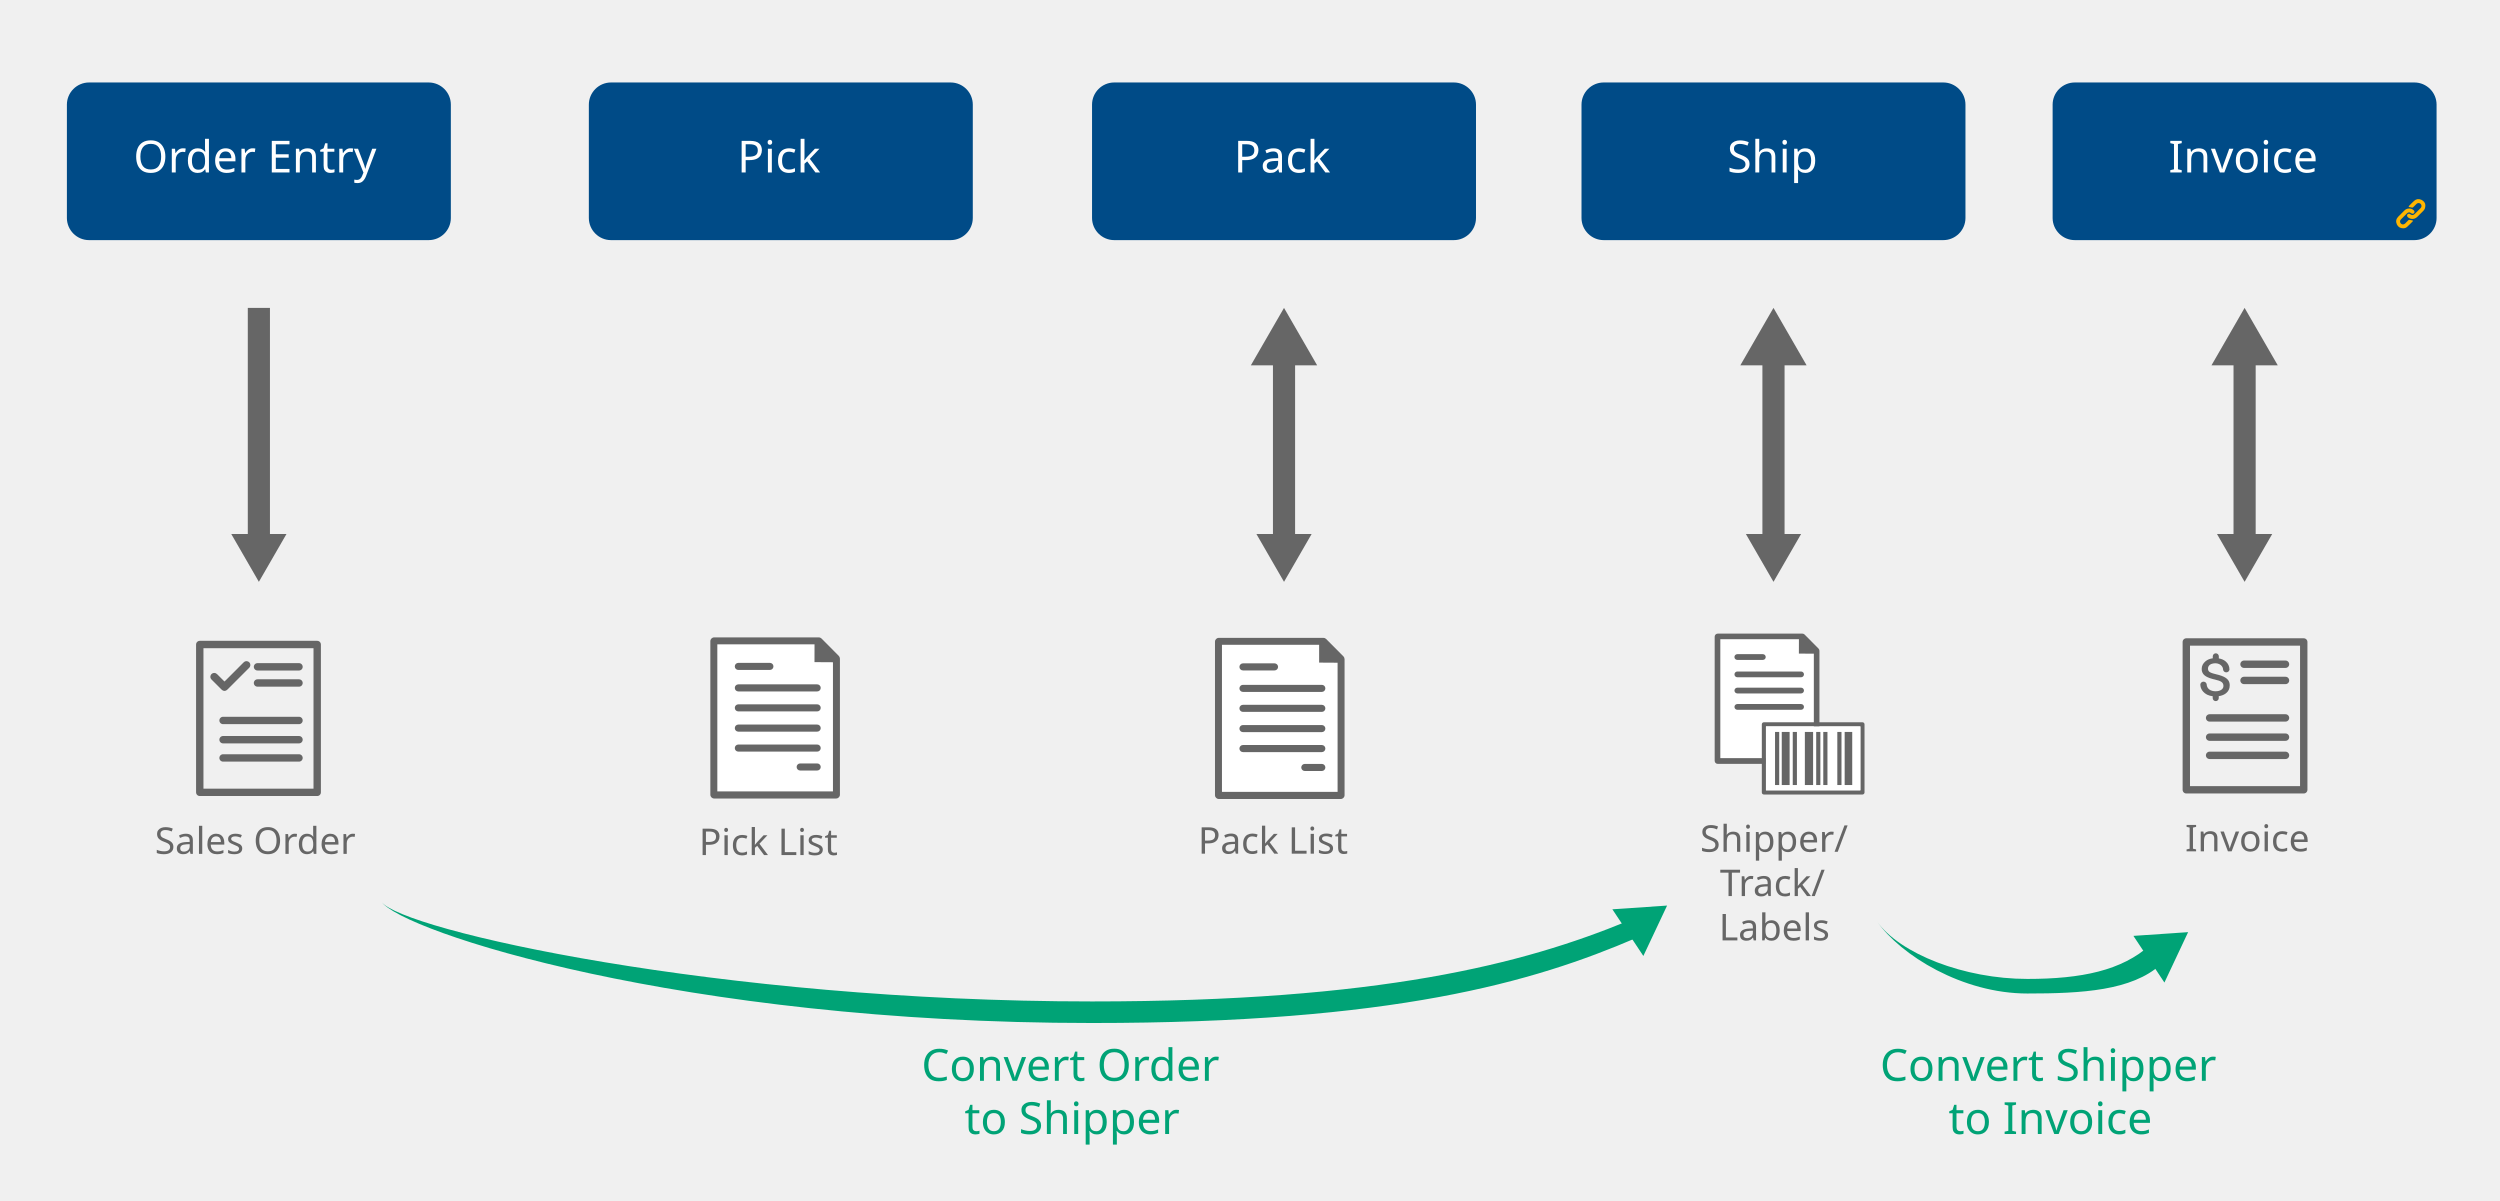
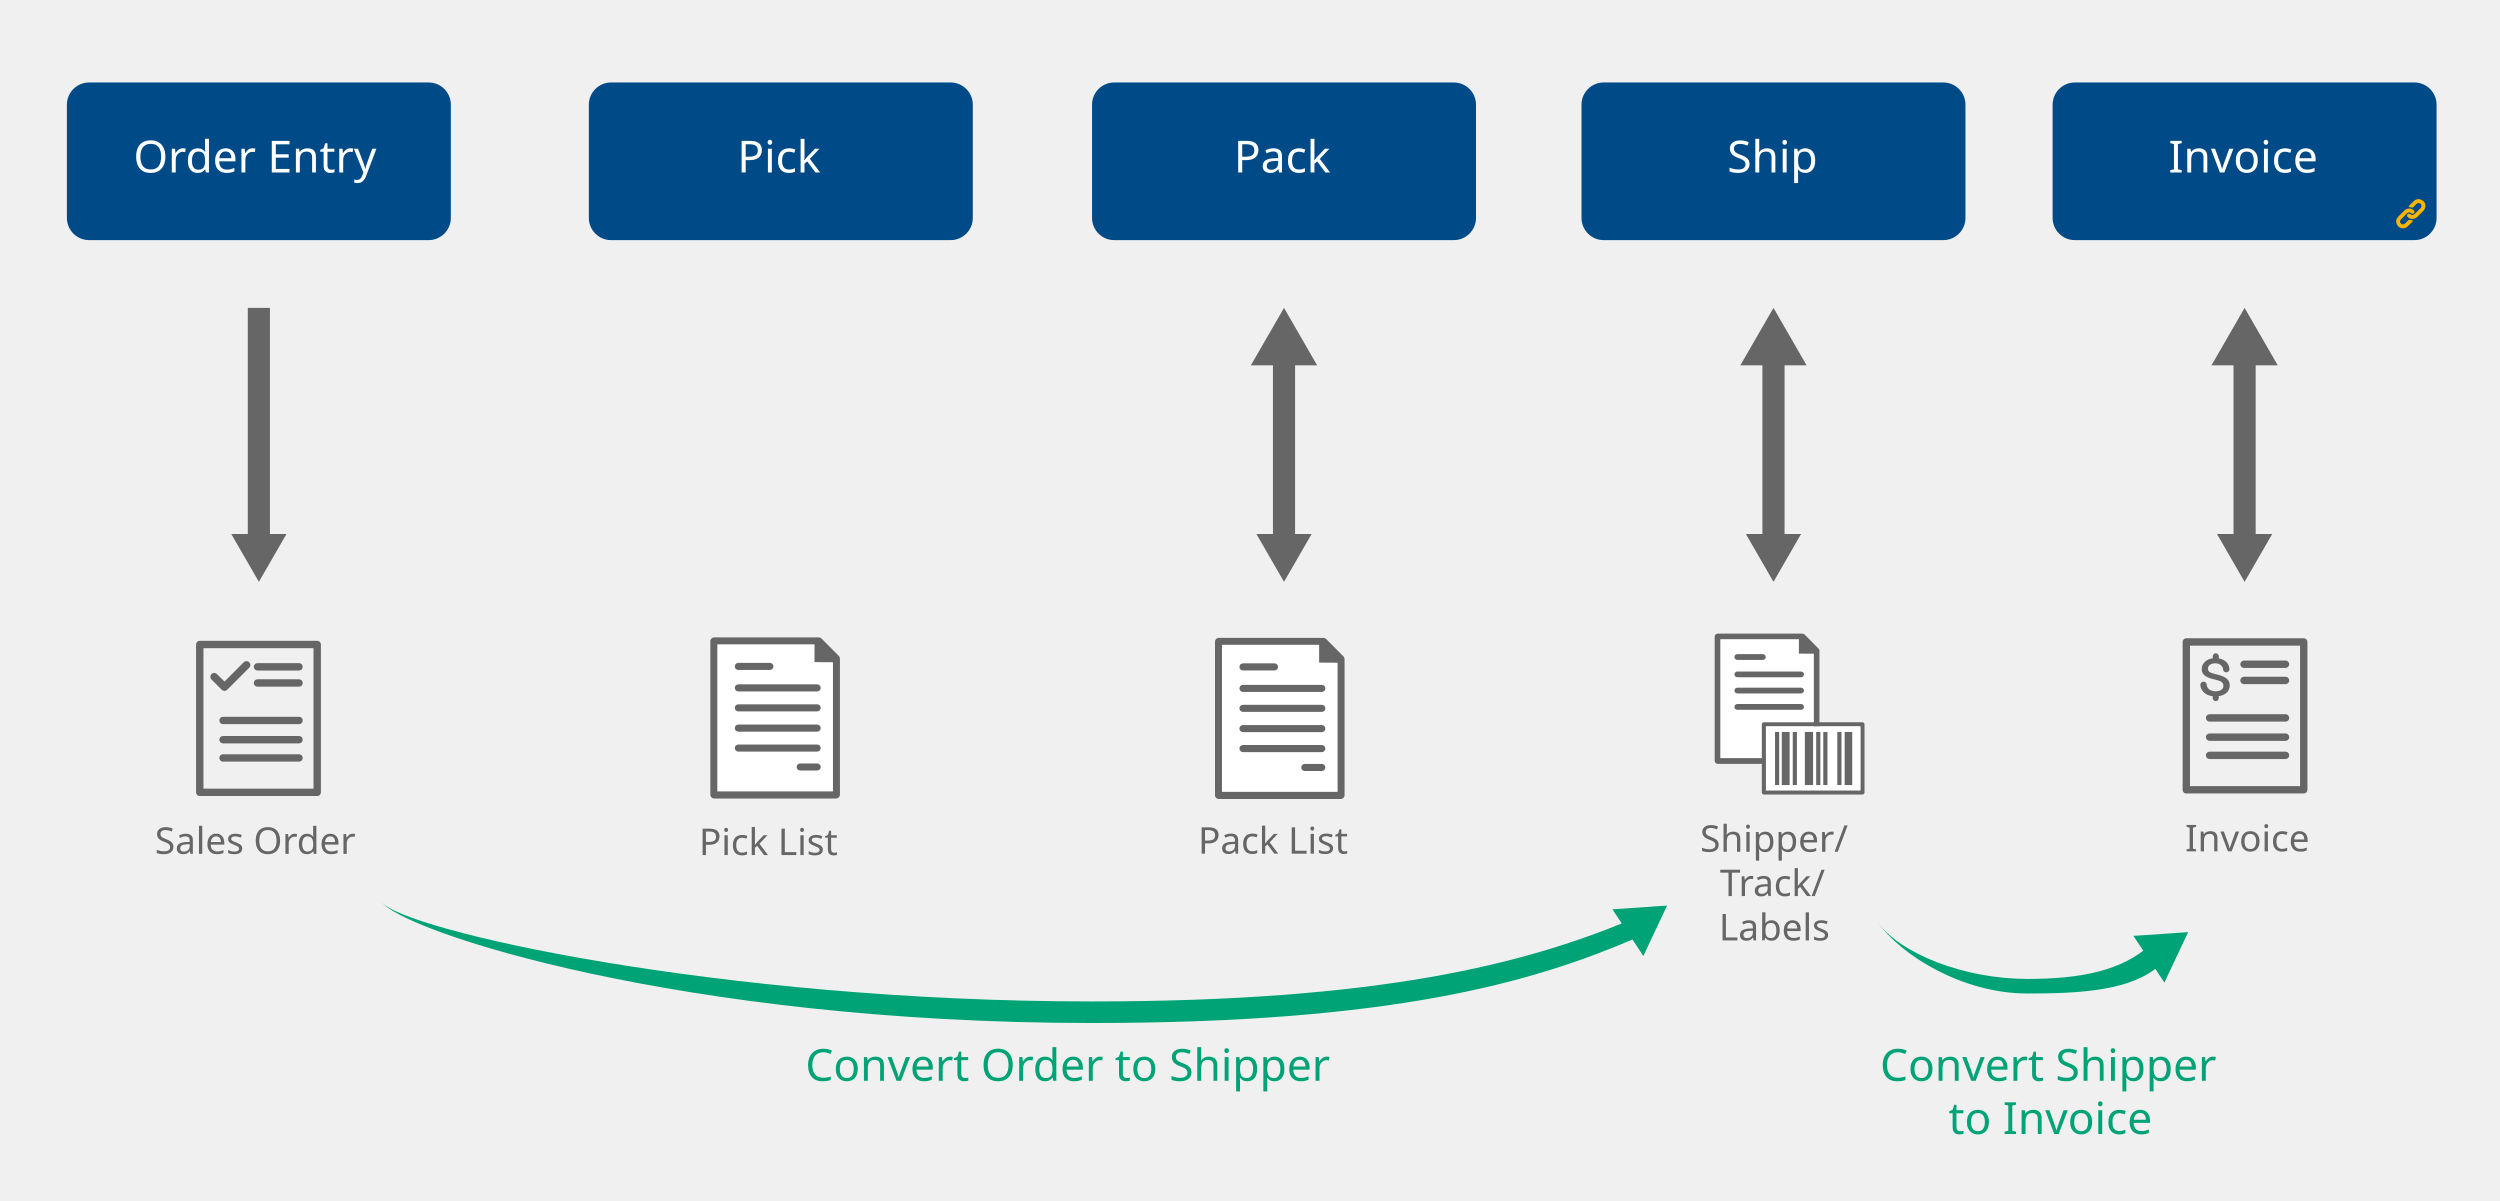
<svg xmlns="http://www.w3.org/2000/svg" xmlns:xlink="http://www.w3.org/1999/xlink" version="1.1" id="Layer_1" x="0px" y="0px" width="677.17px" height="325.19px" viewBox="0 0 677.17 325.19" style="enable-background:new 0 0 677.17 325.19;" xml:space="preserve">
  <style type="text/css">
	.st0{fill:none;stroke:#666666;stroke-width:6;stroke-miterlimit:10;}
	.st1{fill:#666666;}
	.st2{fill:#00A376;}
	.st3{font-family:'OpenSans-Semibold';}
	.st4{font-size:12px;}
	.st5{fill:#004B87;}
	.st6{fill:#FFFFFF;}
	.st7{font-size:10px;}
	.st8{fill:none;stroke:#666666;stroke-width:2;stroke-linecap:round;stroke-linejoin:round;stroke-miterlimit:10;}
	.st9{fill:#FFB500;}

	
	.kwfade{opacity:1;}
	.kwfade:hover{opacity:0.7;}

	
	@font-face {
		font-family: 'OpenSans';
		font-style: normal;
		font-weight: 400;
		font-display: swap;
		src: local('Open Sans'), local('OpenSans'), url(https://fonts.gstatic.com/s/opensans/v17/mem8YaGs126MiZpBA-UFVZ0b.woff2) format('woff2');
		unicode-range: U+0000-00FF, U+0131, U+0152-0153, U+02BB-02BC, U+02C6, U+02DA, U+02DC, U+2000-206F, U+2074, U+20AC, U+2122, U+2191, U+2193, U+2212, U+2215, U+FEFF, U+FFFD;
	}

	@font-face {
		font-family: 'OpenSans-Italic';
		font-style: italic;
		font-weight: 400;
		font-display: swap;
		src: local('Open Sans Italic'), local('OpenSans-Italic'), url(https://fonts.gstatic.com/s/opensans/v17/mem8YaGs126MiZpBA-UFVZ0b.woff2) format('woff2');
		unicode-range: U+0000-00FF, U+0131, U+0152-0153, U+02BB-02BC, U+02C6, U+02DA, U+02DC, U+2000-206F, U+2074, U+20AC, U+2122, U+2191, U+2193, U+2212, U+2215, U+FEFF, U+FFFD;
	}

	@font-face {
		font-family: 'OpenSans-SemiBold';
		font-style: normal;
		font-weight: 600;
		font-display: swap;
		src: local('Open Sans SemiBold'), local('OpenSans-SemiBold'), url(https://fonts.gstatic.com/s/opensans/v17/mem5YaGs126MiZpBA-UNirkOUuhp.woff2) format('woff2');
		unicode-range: U+0000-00FF, U+0131, U+0152-0153, U+02BB-02BC, U+02C6, U+02DA, U+02DC, U+2000-206F, U+2074, U+20AC, U+2122, U+2191, U+2193, U+2212, U+2215, U+FEFF, U+FFFD;
	}

	@font-face {
		font-family: 'OpenSans-SemiboldItalic';
		font-style: italic;
		font-weight: 600;
		font-display: swap;
		src: local('Open Sans SemiBold Italic'), local('OpenSans-SemiBoldItalic'), url(https://fonts.gstatic.com/s/opensans/v17/memnYaGs126MiZpBA-UFUKXGUdhrIqM.woff2) format('woff2');
		unicode-range: U+0000-00FF, U+0131, U+0152-0153, U+02BB-02BC, U+02C6, U+02DA, U+02DC, U+2000-206F, U+2074, U+20AC, U+2122, U+2191, U+2193, U+2212, U+2215, U+FEFF, U+FFFD;
	}

	@font-face {
		font-family: 'OpenSans-Bold';
		font-style: normal;
		font-weight: 700;
		font-display: swap;
		src: local('Open Sans Bold'), local('OpenSans-Bold'), url(https://fonts.gstatic.com/s/opensans/v17/mem5YaGs126MiZpBA-UN7rgOUuhp.woff2) format('woff2');
		unicode-range: U+0000-00FF, U+0131, U+0152-0153, U+02BB-02BC, U+02C6, U+02DA, U+02DC, U+2000-206F, U+2074, U+20AC, U+2122, U+2191, U+2193, U+2212, U+2215, U+FEFF, U+FFFD;
	}

	@font-face {
		font-family: 'OpenSans-BoldItalic';
		font-style: italic;
		font-weight: 700;
		font-display: swap;
		src: local('Open Sans Bold Italic'), local('OpenSans-BoldItalic'), url(https://fonts.gstatic.com/s/opensans/v17/memnYaGs126MiZpBA-UFUKWiUNhrIqM.woff2) format('woff2');
		unicode-range: U+0000-00FF, U+0131, U+0152-0153, U+02BB-02BC, U+02C6, U+02DA, U+02DC, U+2000-206F, U+2074, U+20AC, U+2122, U+2191, U+2193, U+2212, U+2215, U+FEFF, U+FFFD;
	}

	@font-face {
		font-family: 'OpenSans-Extrabold';
		font-style: normal;
		font-weight: 800;
		font-display: swap;
		src: local('Open Sans ExtraBold'), local('OpenSans-Extrabold'), url(https://fonts.gstatic.com/s/opensans/v17/mem5YaGs126MiZpBA-UN8rsOUuhp.woff2) format('woff2');
		unicode-range: U+0000-00FF, U+0131, U+0152-0153, U+02BB-02BC, U+02C6, U+02DA, U+02DC, U+2000-206F, U+2074, U+20AC, U+2122, U+2191, U+2193, U+2212, U+2215, U+FEFF, U+FFFD;
	}

	@font-face {
		font-family: 'OpenSans-ExtraboldItalic';
		font-style: italic;
		font-weight: 800;
		font-display: swap;
		src: local('Open Sans ExtraBold Italic'), local('OpenSans-ExtraBoldItalic'), url(https://fonts.gstatic.com/s/opensans/v17/memnYaGs126MiZpBA-UFUKW-U9hrIqM.woff2) format('woff2');
		unicode-range: U+0000-00FF, U+0131, U+0152-0153, U+02BB-02BC, U+02C6, U+02DA, U+02DC, U+2000-206F, U+2074, U+20AC, U+2122, U+2191, U+2193, U+2212, U+2215, U+FEFF, U+FFFD;
	}
- 
</style>
  <g id="arrows">
    <g>
      <g>
        <line class="st0" x1="70.12" y1="146.83" x2="70.12" y2="83.4" />
        <g>
          <polygon class="st1" points="77.6,144.64 70.12,157.6 62.64,144.64     " />
        </g>
      </g>
    </g>
    <g>
      <g>
        <line class="st0" x1="347.8" y1="146.83" x2="347.8" y2="96.32" />
        <g>
          <polygon class="st1" points="355.28,144.64 347.8,157.6 340.32,144.64     " />
        </g>
        <g>
          <polygon class="st1" points="356.77,98.95 347.8,83.4 338.82,98.95     " />
        </g>
      </g>
    </g>
    <g>
      <g>
        <line class="st0" x1="480.38" y1="146.83" x2="480.38" y2="96.32" />
        <g>
          <polygon class="st1" points="487.86,144.64 480.38,157.6 472.9,144.64     " />
        </g>
        <g>
          <polygon class="st1" points="489.35,98.95 480.38,83.4 471.4,98.95     " />
        </g>
      </g>
    </g>
    <g>
      <g>
        <line class="st0" x1="607.99" y1="146.83" x2="607.99" y2="96.32" />
        <g>
          <polygon class="st1" points="615.47,144.64 607.99,157.6 600.51,144.64     " />
        </g>
        <g>
          <polygon class="st1" points="616.97,98.95 607.99,83.4 599.02,98.95     " />
        </g>
      </g>
    </g>
  </g>
  <g id="converttoshipper">
    <g>
-       <text transform="matrix(1 0 0 1 249.5896 292.7576)">
-         <tspan x="0" y="0" class="st2 st3 st4">Convert Order</tspan>
-         <tspan x="11.66" y="14.4" class="st2 st3 st4">to Shipper</tspan>
-       </text>
+       <text transform="matrix(1 0 0 1 218.148 292.758)" class="st2 st3 st4">Convert Order to Shipper</text>
    </g>
    <g>
      <path class="st2" d="M295.8,277.1c-111.5,0-186.89-24.84-192.5-32.85l0,0c5.35,7.64,91.51,27.01,192.5,27.01    c78.14,0,116.86-10.18,145.01-21.74l2.41,4.53C415.32,266.05,377.53,277.1,295.8,277.1z" />
      <g>
        <polygon class="st2" points="436.74,246.3 451.56,245.29 445.13,258.94    " />
      </g>
    </g>
  </g>
  <g id="converttoinvoice">
    <text transform="matrix(1 0 0 1 509.2434 292.7578)">
      <tspan x="0" y="0" class="st2 st3 st4">Convert Shipper</tspan>
      <tspan x="18.55" y="14.4" class="st2 st3 st4">to Invoice</tspan>
    </text>
    <g>
      <path class="st2" d="M549.15,269.11c-17.58,0-34.3-10.32-40.8-19.6l0,0c6.2,8.84,23.72,15.65,40.8,15.65    c14.61,0,25.59-2.25,33.28-9.2l2.85,5.29C577.44,268.34,563.92,269.11,549.15,269.11z" />
    </g>
    <g>
      <polygon class="st2" points="577.87,253.5 592.69,252.49 586.27,266.14   " />
    </g>
  </g>
  <g id="oe">
    <g>
      <path class="st5" d="M122.12,59.04c0,3.3-2.7,6-6,6h-92c-3.3,0-6-2.7-6-6v-30.7c0-3.3,2.7-6,6-6h92c3.3,0,6,2.7,6,6V59.04z" />
    </g>
    <text transform="matrix(1 0 0 1 36.1496 46.7169)" class="st6 st3 st4">Order Entry</text>
  </g>
  <g id="pick">
    <g>
      <path class="st5" d="M263.5,59.04c0,3.3-2.7,6-6,6h-92c-3.3,0-6-2.7-6-6v-30.7c0-3.3,2.7-6,6-6h92c3.3,0,6,2.7,6,6V59.04z" />
    </g>
    <text transform="matrix(1 0 0 1 199.7305 46.7169)" class="st6 st3 st4">Pick</text>
  </g>
  <g id="pack">
    <g>
      <path class="st5" d="M399.8,59.04c0,3.3-2.7,6-6,6h-92c-3.3,0-6-2.7-6-6v-30.7c0-3.3,2.7-6,6-6h92c3.3,0,6,2.7,6,6V59.04z" />
    </g>
    <text transform="matrix(1 0 0 1 334.2263 46.7169)" class="st6 st3 st4">Pack</text>
  </g>
  <g id="picklist">
    <g>
      <text transform="matrix(1 0 0 1 189.3414 231.6076)" class="st1 st3 st7">Pick List</text>
    </g>
    <g>
      <g>
        <path class="st1" d="M227.49,178.33c-0.01-0.11-0.02-0.23-0.07-0.34c-0.05-0.11-0.11-0.21-0.19-0.29     c-0.01-0.01-0.01-0.03-0.03-0.04l0,0c0,0,0,0,0,0l-4.68-4.71c0,0,0,0,0,0c-0.09-0.09-0.21-0.17-0.33-0.22     c-0.13-0.05-0.26-0.08-0.4-0.08h-28.35c-0.57,0-1.03,0.46-1.03,1.03v41.58c0,0.57,0.46,1.03,1.03,1.03h33.04     c0.57,0,1.03-0.46,1.03-1.03v-36.87C227.5,178.37,227.49,178.35,227.49,178.33z" />
        <g>
          <polygon class="st6" points="225.62,214.37 194.3,214.37 194.3,174.53 220.63,174.53 220.62,179.35 225.62,179.38     " />
        </g>
      </g>
      <path class="st1" d="M221.35,198.18h-21.36c-0.53,0-0.96-0.43-0.96-0.96s0.43-0.96,0.96-0.96h21.36c0.53,0,0.96,0.43,0.96,0.96    S221.88,198.18,221.35,198.18z" />
      <path class="st1" d="M221.35,203.59h-21.36c-0.53,0-0.96-0.43-0.96-0.96s0.43-0.96,0.96-0.96h21.36c0.53,0,0.96,0.43,0.96,0.96    S221.88,203.59,221.35,203.59z" />
      <path class="st1" d="M221.35,187.29h-21.36c-0.53,0-0.96-0.43-0.96-0.96s0.43-0.96,0.96-0.96h21.36c0.53,0,0.96,0.43,0.96,0.96    S221.88,187.29,221.35,187.29z" />
      <path class="st1" d="M208.54,181.47h-8.55c-0.53,0-0.96-0.43-0.96-0.96s0.43-0.96,0.96-0.96h8.55c0.53,0,0.96,0.43,0.96,0.96    S209.07,181.47,208.54,181.47z" />
      <path class="st1" d="M221.35,192.7h-21.36c-0.53,0-0.96-0.43-0.96-0.96s0.43-0.96,0.96-0.96h21.36c0.53,0,0.96,0.43,0.96,0.96    S221.88,192.7,221.35,192.7z" />
      <path class="st1" d="M221.35,208.71h-4.61c-0.53,0-0.96-0.43-0.96-0.96s0.43-0.96,0.96-0.96h4.61c0.53,0,0.96,0.43,0.96,0.96    S221.88,208.71,221.35,208.71z" />
    </g>
  </g>
  <g id="invoiceprint">
    <g>
      <rect x="592.2" y="173.89" class="st8" width="31.81" height="40.04" />
      <line class="st8" x1="607.83" y1="179.92" x2="619.07" y2="179.92" />
      <line class="st8" x1="607.83" y1="184.31" x2="619.07" y2="184.31" />
      <line class="st8" x1="598.51" y1="194.46" x2="619.07" y2="194.46" />
      <line class="st8" x1="598.51" y1="199.67" x2="619.07" y2="199.67" />
      <line class="st8" x1="598.51" y1="204.6" x2="619.07" y2="204.6" />
      <path class="st1" d="M603.59,184.3c-0.26-0.37-0.65-0.69-1.18-0.96c-0.38-0.19-0.86-0.36-1.41-0.52    c-0.21-0.06-0.43-0.11-0.67-0.17c-0.38-0.08-0.69-0.17-0.97-0.26c-0.35-0.11-0.62-0.23-0.8-0.34c-0.33-0.21-0.49-0.52-0.49-0.93    c0-0.44,0.18-0.79,0.53-1.06c0.2-0.16,0.47-0.26,0.77-0.32c0.21-0.05,0.43-0.08,0.69-0.08c0.35,0,0.66,0.06,0.94,0.18    c0.21,0.08,0.4,0.19,0.56,0.33c0.4,0.34,0.6,0.74,0.6,1.21h0.01c0.04,0.41,0.4,0.74,0.86,0.74c0.45,0,0.81-0.33,0.86-0.74    c0-0.91-0.35-1.66-1.06-2.25c-0.5-0.41-1.11-0.67-1.82-0.79v-0.56c0-0.45-0.37-0.82-0.82-0.82s-0.82,0.37-0.82,0.82v0.53    c-0.77,0.1-1.43,0.36-1.96,0.8c-0.69,0.57-1.04,1.26-1.04,2.08c0,0.49,0.12,0.92,0.36,1.28c0.24,0.36,0.62,0.67,1.13,0.92    c0.39,0.2,0.9,0.38,1.51,0.54c0.18,0.04,0.36,0.09,0.55,0.13c0.42,0.09,0.78,0.19,1.08,0.3c0.31,0.11,0.56,0.23,0.74,0.36    c0.35,0.26,0.52,0.61,0.52,1.08c0,0.44-0.2,0.79-0.59,1.05c-0.19,0.13-0.42,0.23-0.68,0.29c-0.26,0.07-0.55,0.1-0.88,0.1    c-0.27,0-0.52-0.03-0.75-0.08c-0.37-0.08-0.69-0.21-0.95-0.42c-0.43-0.34-0.66-0.79-0.69-1.36c-0.04-0.41-0.4-0.74-0.86-0.74    s-0.81,0.33-0.86,0.74c0,0.59,0.17,1.14,0.52,1.65c0.35,0.51,0.83,0.9,1.45,1.19c0.42,0.19,0.88,0.31,1.38,0.37v0.5    c0,0.45,0.37,0.82,0.82,0.82s0.82-0.37,0.82-0.82v-0.52c0.74-0.11,1.38-0.35,1.9-0.74c0.71-0.54,1.07-1.26,1.07-2.15    C603.97,185.13,603.84,184.68,603.59,184.3z" />
    </g>
    <g>
      <text transform="matrix(1 0 0 1 591.8669 230.5906)" class="st1 st3 st7">Invoice</text>
    </g>
  </g>
  <g id="packlist">
    <g>
      <text transform="matrix(1 0 0 1 324.524 231.2361)" class="st1 st3 st7">Pack List</text>
    </g>
    <g>
      <g>
        <path class="st1" d="M364.18,178.46c-0.01-0.11-0.02-0.23-0.07-0.34c-0.05-0.11-0.11-0.21-0.19-0.29     c-0.01-0.01-0.01-0.03-0.03-0.04l0,0c0,0,0,0,0,0l-4.68-4.71c0,0,0,0,0,0c-0.09-0.09-0.21-0.17-0.33-0.22     c-0.13-0.05-0.26-0.08-0.4-0.08h-28.35c-0.57,0-1.03,0.46-1.03,1.03v41.58c0,0.57,0.46,1.03,1.03,1.03h33.04     c0.57,0,1.03-0.46,1.03-1.03v-36.87C364.19,178.5,364.18,178.48,364.18,178.46z" />
        <g>
          <polygon class="st6" points="362.31,214.5 330.99,214.5 330.99,174.66 357.31,174.66 357.31,179.48 362.31,179.51     " />
        </g>
      </g>
      <path class="st1" d="M358.04,198.31h-21.36c-0.53,0-0.96-0.43-0.96-0.96s0.43-0.96,0.96-0.96h21.36c0.53,0,0.96,0.43,0.96,0.96    S358.57,198.31,358.04,198.31z" />
      <path class="st1" d="M358.04,203.72h-21.36c-0.53,0-0.96-0.43-0.96-0.96s0.43-0.96,0.96-0.96h21.36c0.53,0,0.96,0.43,0.96,0.96    S358.57,203.72,358.04,203.72z" />
      <path class="st1" d="M358.04,187.42h-21.36c-0.53,0-0.96-0.43-0.96-0.96s0.43-0.96,0.96-0.96h21.36c0.53,0,0.96,0.43,0.96,0.96    S358.57,187.42,358.04,187.42z" />
      <path class="st1" d="M345.23,181.6h-8.55c-0.53,0-0.96-0.43-0.96-0.96s0.43-0.96,0.96-0.96h8.55c0.53,0,0.96,0.43,0.96,0.96    S345.76,181.6,345.23,181.6z" />
      <path class="st1" d="M358.04,192.83h-21.36c-0.53,0-0.96-0.43-0.96-0.96s0.43-0.96,0.96-0.96h21.36c0.53,0,0.96,0.43,0.96,0.96    S358.57,192.83,358.04,192.83z" />
      <path class="st1" d="M358.04,208.84h-4.61c-0.53,0-0.96-0.43-0.96-0.96s0.43-0.96,0.96-0.96h4.61c0.53,0,0.96,0.43,0.96,0.96    S358.57,208.84,358.04,208.84z" />
    </g>
  </g>
  <g id="shipper">
    <g>
      <g>
        <path class="st1" d="M492.82,176.22c-0.01-0.09-0.02-0.19-0.06-0.27c-0.04-0.09-0.09-0.17-0.16-0.24     c-0.01-0.01-0.01-0.02-0.02-0.03l0,0c0,0,0,0,0,0l-3.78-3.81c0,0,0,0,0,0c-0.08-0.08-0.17-0.14-0.27-0.18     c-0.1-0.04-0.21-0.06-0.32-0.06h-22.93c-0.46,0-0.83,0.37-0.83,0.83v33.62c0,0.46,0.37,0.83,0.83,0.83H492     c0.46,0,0.83-0.37,0.83-0.83v-29.81C492.83,176.24,492.82,176.23,492.82,176.22z" />
        <g>
          <polygon class="st6" points="491.31,205.35 465.98,205.35 465.98,173.14 487.27,173.14 487.26,177.04 491.31,177.06     " />
        </g>
      </g>
      <path class="st1" d="M487.86,192.26h-17.27c-0.43,0-0.78-0.35-0.78-0.78s0.35-0.78,0.78-0.78h17.27c0.43,0,0.78,0.35,0.78,0.78    S488.28,192.26,487.86,192.26z" />
      <path class="st1" d="M487.86,183.45h-17.27c-0.43,0-0.78-0.35-0.78-0.78c0-0.43,0.35-0.78,0.78-0.78h17.27    c0.43,0,0.78,0.35,0.78,0.78C488.63,183.11,488.28,183.45,487.86,183.45z" />
      <path class="st1" d="M477.5,178.75h-6.92c-0.43,0-0.78-0.35-0.78-0.78c0-0.43,0.35-0.78,0.78-0.78h6.92    c0.43,0,0.78,0.35,0.78,0.78C478.28,178.41,477.93,178.75,477.5,178.75z" />
      <path class="st1" d="M487.86,187.83h-17.27c-0.43,0-0.78-0.35-0.78-0.78c0-0.43,0.35-0.78,0.78-0.78h17.27    c0.43,0,0.78,0.35,0.78,0.78C488.63,187.48,488.28,187.83,487.86,187.83z" />
    </g>
    <g>
      <text transform="matrix(1 0 0 1 460.5153 230.7183)">
        <tspan x="0" y="0" class="st1 st3 st7">Shipper/</tspan>
        <tspan x="5.36" y="12" class="st1 st3 st7">Track/</tspan>
        <tspan x="5.1" y="24" class="st1 st3 st7">Labels</tspan>
      </text>
    </g>
    <g>
      <path class="st1" d="M504.48,215.21h-26.7c-0.31,0-0.56-0.25-0.56-0.56V196.2c0-0.31,0.25-0.56,0.56-0.56h26.7    c0.31,0,0.56,0.25,0.56,0.56v18.45C505.04,214.95,504.79,215.21,504.48,215.21z M478.34,214.08h25.58v-17.32h-25.58V214.08z" />
      <g>
        <rect x="478.34" y="196.76" class="st6" width="25.58" height="17.32" />
      </g>
      <rect x="480.8" y="198.26" class="st1" width="1.13" height="14.38" />
      <rect x="485.6" y="198.26" class="st1" width="1.13" height="14.38" />
      <rect x="482.62" y="198.26" class="st1" width="2.13" height="14.38" />
      <rect x="491.95" y="198.26" class="st1" width="1.13" height="14.38" />
      <rect x="493.87" y="198.26" class="st1" width="1.13" height="14.38" />
      <rect x="497.67" y="198.26" class="st1" width="1.13" height="14.38" />
      <rect x="488.88" y="198.26" class="st1" width="2.23" height="14.38" />
      <rect x="499.66" y="198.26" class="st1" width="2.05" height="14.38" />
    </g>
  </g>
  <g id="so">
    <text transform="matrix(1 0 0 1 41.9507 231.2844)" class="st1 st3 st7">Sales Order</text>
    <g>
      <rect x="54.11" y="174.58" class="st8" width="31.81" height="40.04" />
      <line class="st8" x1="69.75" y1="180.62" x2="80.99" y2="180.62" />
      <line class="st8" x1="69.75" y1="185" x2="80.99" y2="185" />
      <line class="st8" x1="60.42" y1="195.15" x2="80.99" y2="195.15" />
      <line class="st8" x1="60.42" y1="200.36" x2="80.99" y2="200.36" />
      <line class="st8" x1="60.42" y1="205.3" x2="80.99" y2="205.3" />
    </g>
    <path class="st1" d="M60.8,184.6c0.11-0.11,0.21-0.2,0.31-0.29c1.62-1.61,3.23-3.23,4.84-4.85c0.31-0.31,0.67-0.46,1.11-0.33   c0.73,0.21,0.99,1.09,0.51,1.67c-0.04,0.05-0.09,0.1-0.13,0.14c-1.93,1.93-3.85,3.85-5.78,5.78c-0.57,0.57-1.14,0.57-1.72-0.01   c-0.88-0.88-1.76-1.76-2.64-2.64c-0.34-0.34-0.41-0.78-0.22-1.19c0.18-0.39,0.59-0.63,1.03-0.6c0.29,0.02,0.52,0.16,0.73,0.36   c0.58,0.59,1.17,1.17,1.76,1.76C60.65,184.47,60.72,184.53,60.8,184.6z" />
  </g>
  <g id="ship">
    <g>
      <path class="st5" d="M532.38,59.04c0,3.3-2.7,6-6,6h-92c-3.3,0-6-2.7-6-6v-30.7c0-3.3,2.7-6,6-6h92c3.3,0,6,2.7,6,6V59.04z" />
    </g>
    <text transform="matrix(1 0 0 1 467.8602 46.7169)" class="st6 st3 st4">Ship</text>
  </g>
  <a id="invoice" class="kwfade" xlink:href="https://www.intacct.com/ia/docs/en_US/help_action/Accounts_Receivable/Invoices/Tasks/create-invoice.htm" target="_blank">
    <g>
      <g>
        <path class="st5" d="M659.99,59.04c0,3.3-2.7,6-6,6h-92c-3.3,0-6-2.7-6-6v-30.7c0-3.3,2.7-6,6-6h92c3.3,0,6,2.7,6,6V59.04z" />
      </g>
      <text transform="matrix(1 0 0 1 587.3766 46.7169)" class="st6 st3 st4">Invoice</text>
      <g>
        <g>
          <g>
            <path class="st9" d="M656.95,55.54c0.01,0.75-0.17,1.18-0.52,1.54c-0.56,0.57-1.12,1.13-1.69,1.69       c-0.7,0.68-1.8,0.71-2.51,0.08c-0.26-0.24-0.32-0.54-0.13-0.77c0.19-0.24,0.51-0.25,0.8-0.03c0.4,0.3,0.79,0.28,1.14-0.07       c0.53-0.52,1.05-1.05,1.58-1.57c0.25-0.25,0.35-0.53,0.24-0.87c-0.18-0.55-0.85-0.72-1.3-0.31c-0.31,0.29-0.61,0.59-0.9,0.9       c-0.11,0.11-0.2,0.13-0.35,0.09c-0.23-0.07-0.47-0.08-0.7-0.13c-0.07-0.01-0.15-0.05-0.19-0.1c-0.02-0.03,0.03-0.13,0.07-0.18       c0.47-0.48,0.93-0.98,1.43-1.42c0.58-0.51,1.26-0.59,1.96-0.27C656.58,54.44,656.93,55.02,656.95,55.54z" />
          </g>
          <g>
            <path class="st9" d="M650.9,61.84c-0.78-0.02-1.36-0.37-1.68-1.09c-0.32-0.72-0.21-1.42,0.33-2c0.57-0.61,1.16-1.19,1.76-1.77       c0.69-0.66,1.76-0.67,2.46-0.05c0.27,0.24,0.32,0.56,0.12,0.79c-0.19,0.22-0.51,0.23-0.78,0.02c-0.39-0.31-0.79-0.29-1.14,0.06       c-0.55,0.55-1.11,1.1-1.65,1.65c-0.27,0.28-0.29,0.67-0.09,0.98c0.19,0.29,0.56,0.44,0.88,0.32c0.14-0.05,0.28-0.15,0.4-0.25       c0.29-0.27,0.57-0.56,0.84-0.85c0.11-0.11,0.2-0.13,0.35-0.08c0.24,0.07,0.48,0.09,0.73,0.13c0.06,0.01,0.14,0.05,0.16,0.09       c0.02,0.03-0.02,0.12-0.05,0.16c-0.51,0.51-1,1.02-1.53,1.5C651.71,61.74,651.32,61.85,650.9,61.84z" />
          </g>
        </g>
      </g>
    </g>
  </a>
</svg>
